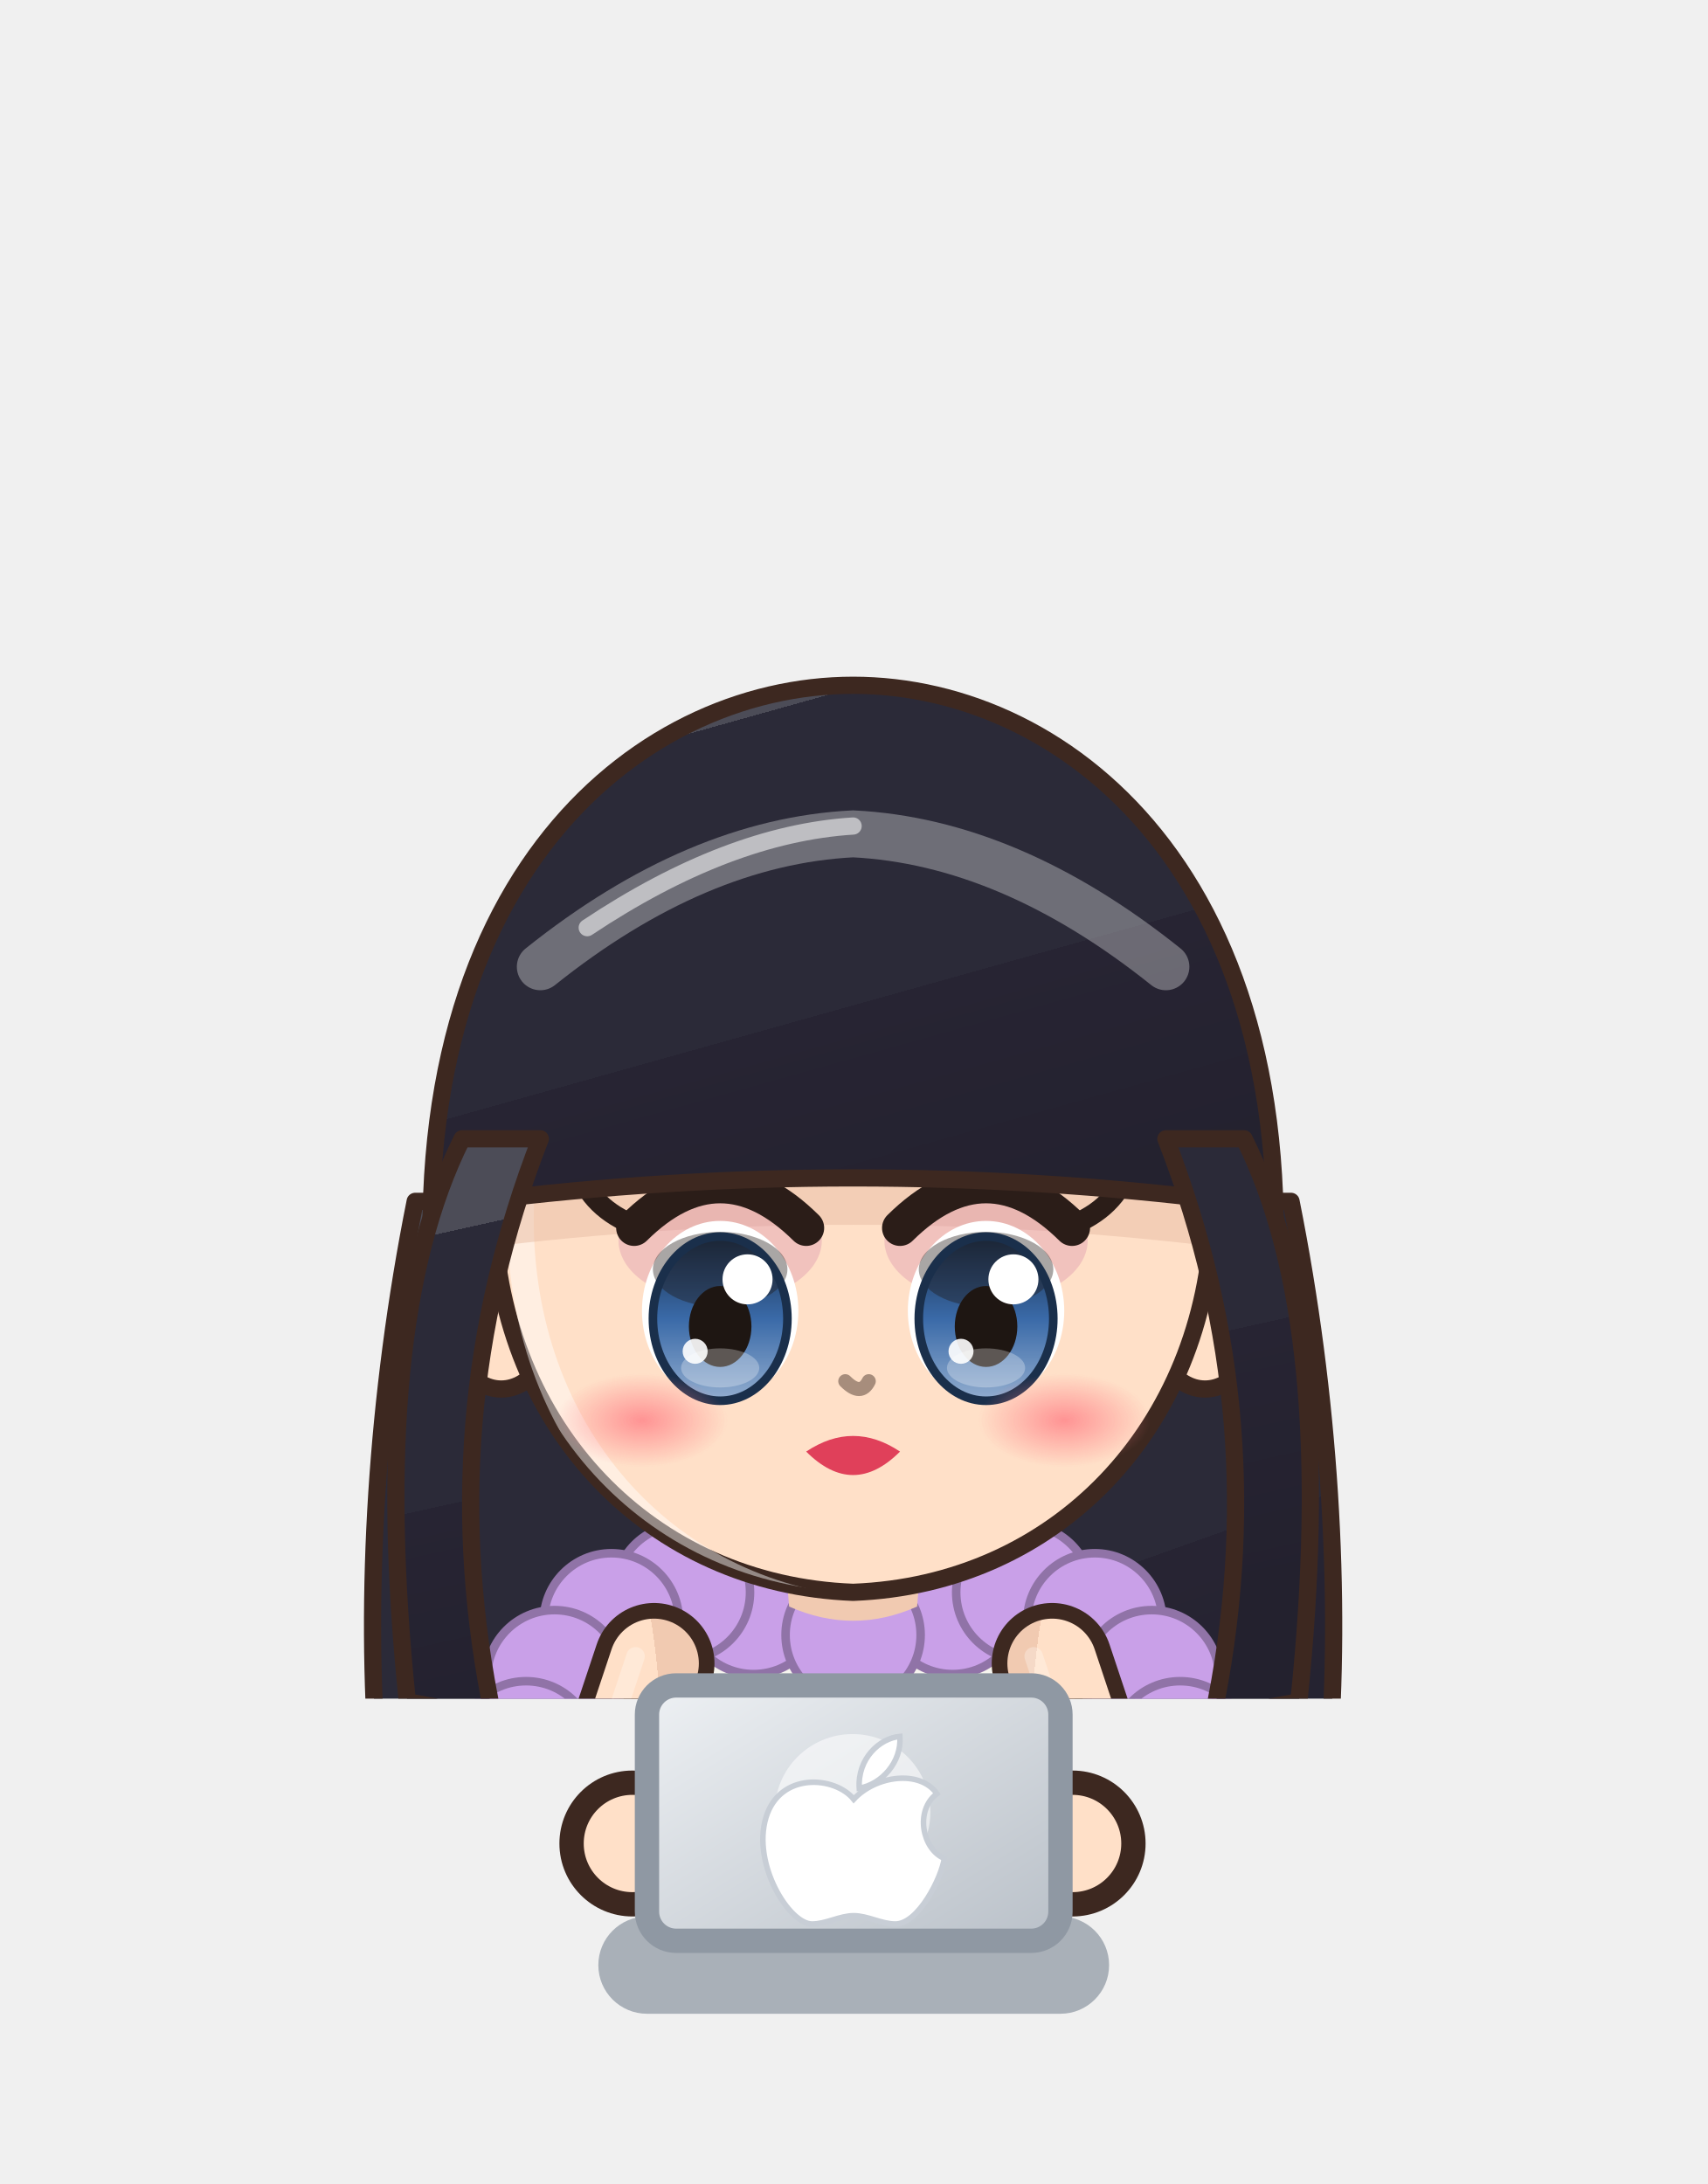
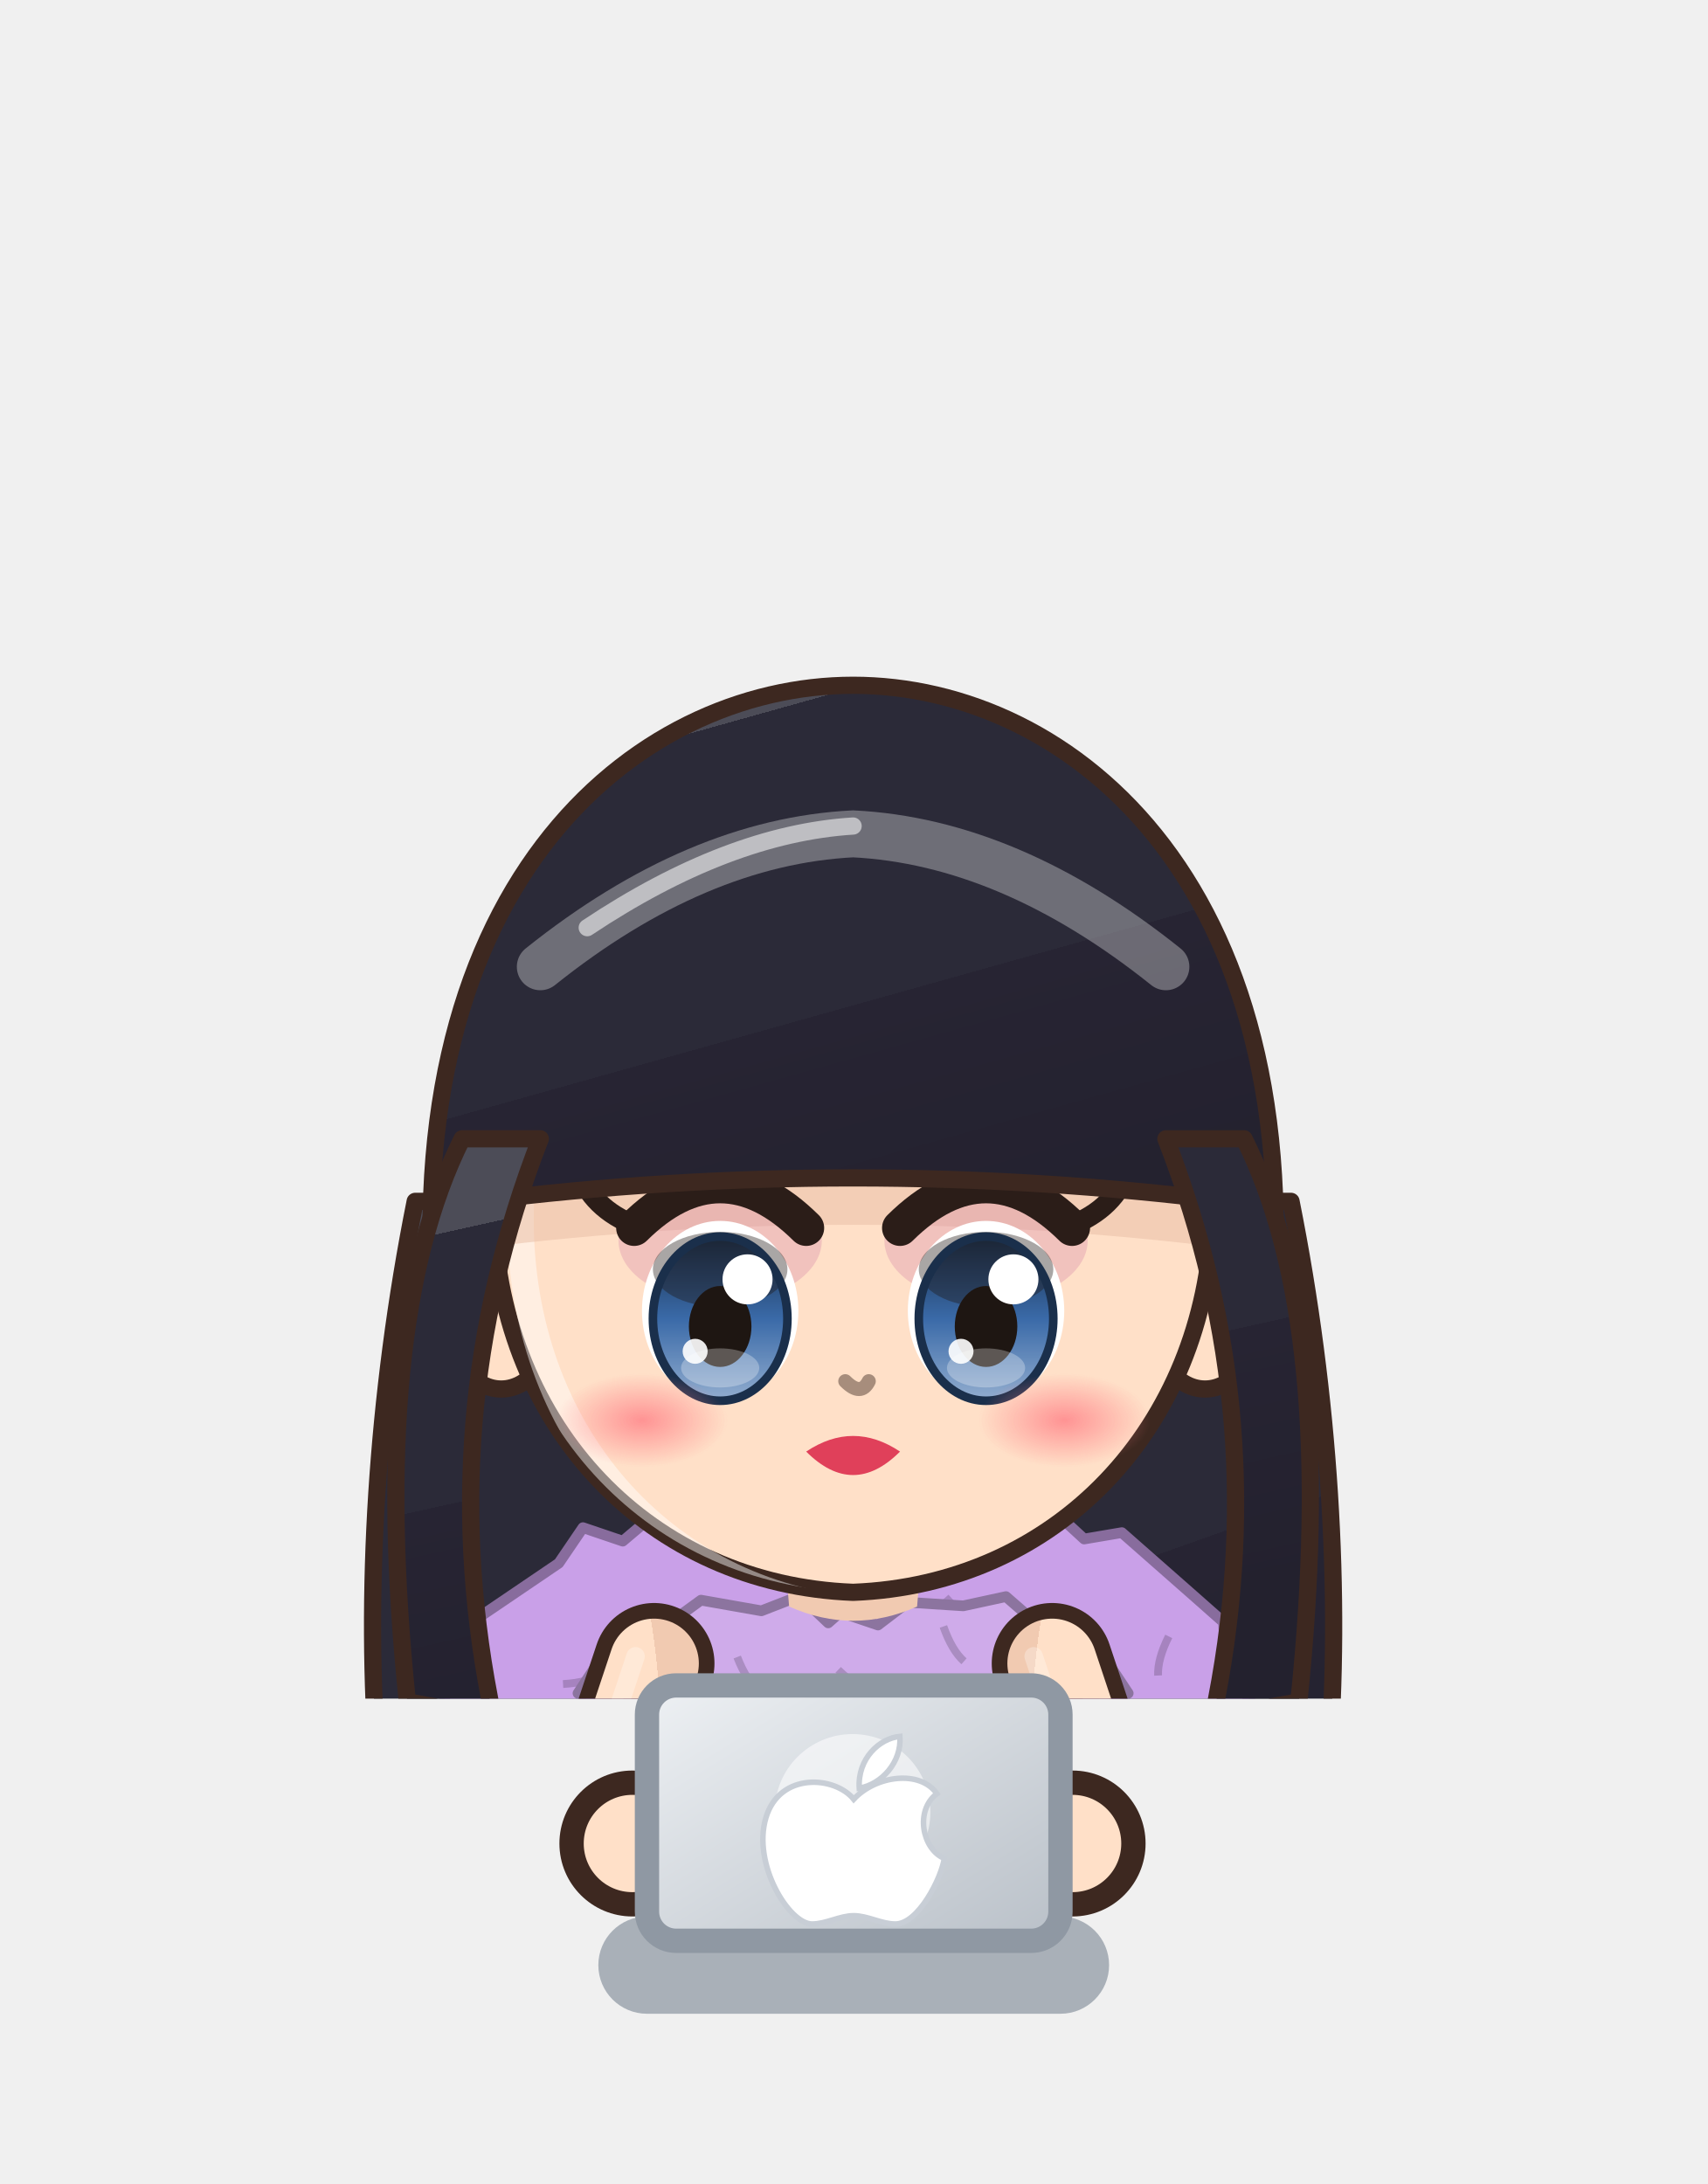
<svg xmlns="http://www.w3.org/2000/svg" viewBox="474.6 228.2 70.2 89.8" width="70.2" height="89.8">
  <svg x="474.6" y="228.2" viewBox="-120 -180 240 238.95" width="70.15" height="69.842">
    <defs>
      <linearGradient id="hair44" x1="0" y1="0" x2=".35" y2="1">
        <stop offset="0" stop-color="#4c4c57" />
        <stop offset=".16" stop-color="#4c4c57" />
        <stop offset=".16" stop-color="#2b2a38" />
        <stop offset=".58" stop-color="#2b2a38" />
        <stop offset=".58" stop-color="#272433" />
        <stop offset="1" stop-color="#23212e" />
      </linearGradient>
      <radialGradient id="skin44" cx=".4" cy=".32" r=".85">
        <stop offset="0" stop-color="#ffe0c8" />
        <stop offset=".84" stop-color="#ffe0c8" />
        <stop offset=".84" stop-color="#f1cab1" />
        <stop offset="1" stop-color="#f1cab1" />
      </radialGradient>
      <linearGradient id="cloth44" x1="0" y1="0" x2=".45" y2="1">
        <stop offset="0" stop-color="#9074b4" />
        <stop offset=".16" stop-color="#9074b4" />
        <stop offset=".16" stop-color="#7b5aa6" />
        <stop offset=".6" stop-color="#7b5aa6" />
        <stop offset=".6" stop-color="#694c8d" />
        <stop offset="1" stop-color="#604581" />
      </linearGradient>
      <linearGradient id="iris44" x1="0" y1="0" x2="0" y2="1">
        <stop offset="0" stop-color="#1a2f4b" />
        <stop offset=".5" stop-color="#3a6aa8" />
        <stop offset="1" stop-color="#92adcf" />
      </linearGradient>
      <linearGradient id="gold44" x1="0" y1="0" x2="1" y2="1">
        <stop offset="0" stop-color="#f6d27a" />
        <stop offset=".55" stop-color="#d9a63a" />
        <stop offset="1" stop-color="#a8761e" />
      </linearGradient>
      <linearGradient id="steel44" x1="0" y1="0" x2="1" y2="1">
        <stop offset="0" stop-color="#e4e8ee" />
        <stop offset=".5" stop-color="#9aa3ad" />
        <stop offset="1" stop-color="#5a606a" />
      </linearGradient>
      <linearGradient id="beard44" x1="0" y1="0" x2="0" y2="1">
        <stop offset="0" stop-color="#e6e6ea" />
        <stop offset="1" stop-color="#b8b8c2" />
      </linearGradient>
      <radialGradient id="hawkiris44" cx=".45" cy=".4" r=".7">
        <stop offset="0" stop-color="#ffe27a" />
        <stop offset=".6" stop-color="#e8a52a" />
        <stop offset="1" stop-color="#9a5a12" />
      </radialGradient>
      <linearGradient id="straw44" x1="0" y1="0" x2=".3" y2="1">
        <stop offset="0" stop-color="#ffe7aa" />
        <stop offset=".16" stop-color="#ffe7aa" />
        <stop offset=".16" stop-color="#ffe39a" />
        <stop offset=".58" stop-color="#ffe39a" />
        <stop offset=".58" stop-color="#e9b456" />
        <stop offset="1" stop-color="#d6a54f" />
      </linearGradient>
      <radialGradient id="blush44">
        <stop offset="0" stop-color="#ff7f86" stop-opacity=".9" />
        <stop offset="1" stop-color="#ff7f86" stop-opacity="0" />
      </radialGradient>
      <clipPath id="face44">
        <path d="M -46,-4 C -47,-38 -25,-55 0,-55 C 25,-55 47,-38 46,-4 C 45,23 26,43 0,44 C -26,43 -45,23 -46,-4 Z" />
      </clipPath>
      <clipPath id="torso44">
        <path d="M -30,50 C -34,68 -28,94 -26,124 L 26,124 C 28,94 34,68 30,50 C 18,40 -18,40 -30,50 Z" />
      </clipPath>
    </defs>
    <ellipse cx="0" cy="208" rx="42" ry="7" fill="#000000" opacity=".16" />
    <g transform="translate(0,44.0) scale(1.100,1.100) translate(0,-44)">
      <path d="M -56,-6 C -66,44 -62,96 -46,118 L 46,118 C 62,96 66,44 56,-6 Z" fill="url(#hair44)" stroke="#3d2820" stroke-width="2.2" stroke-linejoin="round" />
    </g>
    <g transform="translate(0,205) scale(1,1) translate(0,-205)">
      <path d="M -23.5,118 Q -24.5,160.0 -20.5,202 L -5.5,202 Q -1.5,160.0 -2.5,118 Z" fill="url(#skin44)" stroke="#3d2820" stroke-width="2.2" stroke-linejoin="round" />
-       <path d="M -22,150 L -4,150 L -4,202 L -22,202 Z" fill="#2a3a7a" stroke="#3d2820" stroke-width="2.2" stroke-linejoin="round" />
+       <path d="M -22,150 Q -24,175.0 -22,200 L -4,200 Q -2,175.0 -4,150 Z" fill="#2a3a7a" stroke="#3d2820" stroke-width="2.2" stroke-linejoin="round" />
+       <path d="M -18,154 L -18,196" stroke="#ffffff" stroke-width="2" opacity=".18" />
      <ellipse cx="-13" cy="205" rx="14" ry="7" fill="#2a3a7a" stroke="#3d2820" stroke-width="2.2" stroke-linejoin="round" />
      <ellipse cx="-17" cy="202.5" rx="5" ry="2" fill="#ffffff" opacity=".3" />
      <path d="M 2.5,118 Q 1.5,160.0 5.5,202 L 20.5,202 Q 24.5,160.0 23.5,118 Z" fill="url(#skin44)" stroke="#3d2820" stroke-width="2.2" stroke-linejoin="round" />
-       <path d="M 4,150 L 22,150 L 22,202 L 4,202 Z" fill="#2a3a7a" stroke="#3d2820" stroke-width="2.2" stroke-linejoin="round" />
+       <path d="M 4,150 Q 2,175.0 4,200 L 22,200 Q 24,175.0 22,150 Z" fill="#2a3a7a" stroke="#3d2820" stroke-width="2.2" stroke-linejoin="round" />
+       <path d="M 8,154 L 8,196" stroke="#ffffff" stroke-width="2" opacity=".18" />
      <ellipse cx="13" cy="205" rx="14" ry="7" fill="#2a3a7a" stroke="#3d2820" stroke-width="2.2" stroke-linejoin="round" />
      <ellipse cx="9" cy="202.5" rx="5" ry="2" fill="#ffffff" opacity=".3" />
      <path d="M -30,50 C -34,68 -28,94 -26,124 L 26,124 C 28,94 34,68 30,50 C 18,40 -18,40 -30,50 Z" fill="url(#skin44)" stroke="#3d2820" stroke-width="2.2" stroke-linejoin="round" />
      <g clip-path="url(#torso44)">
        <path d="M -30,50 C -34,68 -28,94 -26,124 L 26,124 C 28,94 34,68 30,50 C 18,40 -18,40 -30,50 Z" transform="translate(4,3)" fill="none" stroke="#ffffff" stroke-width="5" opacity=".3" />
        <path d="M -30,50 C -34,68 -28,94 -26,124 L 26,124 C 28,94 34,68 30,50 C 18,40 -18,40 -30,50 Z" transform="translate(-6,-2)" fill="none" stroke="#000000" stroke-width="9" opacity=".13" />
      </g>
      <path d="M -26,48 Q 0,44 26,48 L 27,80 Q 0,84 -27,80 Z" fill="#f6f4ee" stroke="#3d2820" stroke-width="1.8" stroke-linejoin="round" />
      <circle cx="0" cy="56" r="1.6" fill="#9aa3ad" />
      <circle cx="0" cy="64" r="1.6" fill="#9aa3ad" />
      <circle cx="0" cy="72" r="1.6" fill="#9aa3ad" />
      <path d="M -28,108 L 28,108 L 30,134 L 30.0,134.0 L 22.0,140.0 L 14.0,134.0 L 6.0,140.0 L -34,176 L -34.0,176.0 L -26.7,182.0 L -19.3,176.0 L -12.0,182.0 Z" fill="#4a2a6a" stroke="#3d2820" stroke-width="1.8" stroke-linejoin="round" />
      <path d="M 2,110 L 24,110 L 26,150 L 14,146 L 12,156 L 0,152 Z" fill="#8a8a9a" stroke="#3d2820" stroke-width="1.8" stroke-linejoin="round" />
      <circle cx="8" cy="118" r="1.4" fill="#5a5a6a" />
      <circle cx="18" cy="120" r="1.4" fill="#5a5a6a" />
      <circle cx="10" cy="134" r="1.4" fill="#5a5a6a" />
      <circle cx="20" cy="138" r="1.4" fill="#5a5a6a" />
      <rect x="-29" y="103" width="58" height="10" fill="#8a5a3a" stroke="#3d2820" stroke-width="1.8" />
      <rect x="-6" y="102" width="12" height="12" rx="1.5" fill="none" stroke="#c9a45c" stroke-width="2.4" />
-       <circle cx="-14.0" cy="46.0" r="9.5" fill="#c9a0e8" stroke="#9073a7" stroke-width="1.2" />
-       <circle cx="-24.0" cy="44.0" r="9.5" fill="#c9a0e8" stroke="#9073a7" stroke-width="1.2" />
-       <circle cx="-34.0" cy="48.0" r="9.5" fill="#c9a0e8" stroke="#9073a7" stroke-width="1.2" />
-       <circle cx="-42.0" cy="56.0" r="9.5" fill="#c9a0e8" stroke="#9073a7" stroke-width="1.2" />
-       <circle cx="-46.0" cy="66.0" r="9.5" fill="#c9a0e8" stroke="#9073a7" stroke-width="1.2" />
-       <circle cx="-44.0" cy="76.0" r="9.5" fill="#c9a0e8" stroke="#9073a7" stroke-width="1.2" />
-       <circle cx="14.0" cy="46.0" r="9.5" fill="#c9a0e8" stroke="#9073a7" stroke-width="1.2" />
-       <circle cx="24.0" cy="44.0" r="9.5" fill="#c9a0e8" stroke="#9073a7" stroke-width="1.2" />
-       <circle cx="34.0" cy="48.0" r="9.5" fill="#c9a0e8" stroke="#9073a7" stroke-width="1.2" />
-       <circle cx="42.0" cy="56.0" r="9.5" fill="#c9a0e8" stroke="#9073a7" stroke-width="1.2" />
-       <circle cx="46.0" cy="66.0" r="9.5" fill="#c9a0e8" stroke="#9073a7" stroke-width="1.2" />
-       <circle cx="44.0" cy="76.0" r="9.5" fill="#c9a0e8" stroke="#9073a7" stroke-width="1.2" />
-       <circle cx="0.0" cy="50.0" r="9.5" fill="#c9a0e8" stroke="#9073a7" stroke-width="1.2" />
+       <path d="M -42.6,97.9 L -29.6,82.6 L -33.2,77.9 L -30.1,72.5 L -35.1,68.0 L -34.1,70.8 L -34.2,64.5 L -27.9,62.0 L -34.7,60.0 L -28.7,62.9 L -25.5,57.6 L -19.4,60.8 L -21.7,55.5 L -17.1,58.6 L -11.6,56.2 L -7.1,60.2 L 1.7,58.2 L 7.2,61.1 L 11.6,55.9 L 17.3,59.9 L 16.6,54.3 L 19.8,59.5 L 25.4,57.9 L 29.0,62.0 L 28.3,55.5 L 27.2,62.4 L 33.1,65.2 L 31.4,62.5 L 34.9,67.9 L 31.4,72.6 L 33.1,77.9 L 28.2,82.4 L 42.6,97.9 L 57.1,85.3 L 55.4,80.1 L 58.7,75.4 L 56.3,70.1 L 59.9,65.4 L 52.5,54.1 L 52.1,48.2 L 47.8,44.4 L 37.8,35.6 L 32.5,36.5 L 28.7,33.0 L 23.5,33.6 L 13.0,31.5 L 8.4,35.0 L 3.1,33.7 L -1.6,36.3 L -3.0,32.8 L -8.3,34.4 L -13.1,32.1 L -18.4,33.4 L -28.5,33.5 L -32.4,36.8 L -38.0,34.9 L -41.4,39.9 L -52.9,47.7 L -52.4,54.1 L -57.6,57.4 L -56.4,70.1 L -58.2,75.3 L -54.9,80.0 L -56.8,85.3 Z" fill="#c9a0e8" stroke="#886c9d" stroke-width="1.5" stroke-linejoin="round" />
+       <path d="M -41.4,85.8 q 2.8,-2.3 3.6,-4.4" stroke="#886c9d" stroke-width="1.1" fill="none" opacity=".55" />
+       <path d="M -37.4,83.3 l -0.4,-4.0" stroke="#dbc1f0" stroke-width="1.6" stroke-linecap="round" opacity=".7" />
+       <path d="M -44.1,70.9 q 2.8,-2.3 3.6,-4.4" stroke="#886c9d" stroke-width="1.1" fill="none" opacity=".55" />
+       <path d="M -40.8,56.9 q 3.6,-0.2 5.5,-1.5" stroke="#886c9d" stroke-width="1.1" fill="none" opacity=".55" />
+       <path d="M -34.9,57.9 l 2.0,-3.5" stroke="#dbc1f0" stroke-width="1.6" stroke-linecap="round" opacity=".7" />
+       <path d="M -31.1,47.1 q 2.8,2.2 5.1,2.5" stroke="#886c9d" stroke-width="1.1" fill="none" opacity=".55" />
+       <path d="M -17.6,48.6 q 1.5,3.3 3.4,4.5" stroke="#886c9d" stroke-width="1.1" fill="none" opacity=".55" />
+       <path d="M -16.0,51.3 l 4.0,0.6" stroke="#dbc1f0" stroke-width="1.6" stroke-linecap="round" opacity=".7" />
+       <path d="M -1.2,52.7 q 2.4,2.7 4.5,3.4" stroke="#886c9d" stroke-width="1.1" fill="none" opacity=".55" />
+       <path d="M 13.0,44.7 q 2.4,2.7 4.5,3.4" stroke="#886c9d" stroke-width="1.1" fill="none" opacity=".55" />
+       <path d="M 16.0,51.3 l 4.0,-0.6" stroke="#dbc1f0" stroke-width="1.6" stroke-linecap="round" opacity=".7" />
+       <path d="M 26.5,48.3 q 0.9,3.5 2.5,5.1" stroke="#886c9d" stroke-width="1.1" fill="none" opacity=".55" />
+       <path d="M 44.4,50.2 q -1.6,3.2 -1.5,5.5" stroke="#886c9d" stroke-width="1.1" fill="none" opacity=".55" />
+       <path d="M 34.9,57.9 l 2.0,3.5" stroke="#dbc1f0" stroke-width="1.6" stroke-linecap="round" opacity=".7" />
+       <path d="M 43.2,66.8 q -3.2,1.7 -4.4,3.6" stroke="#886c9d" stroke-width="1.1" fill="none" opacity=".55" />
+       <path d="M 42.4,81.8 q -3.2,1.7 -4.4,3.6" stroke="#886c9d" stroke-width="1.1" fill="none" opacity=".55" />
+       <path d="M 37.4,83.3 l -0.4,4.0" stroke="#dbc1f0" stroke-width="1.6" stroke-linecap="round" opacity=".7" />
+       <path d="M -38.7,58.2 L -27.6,65.5 L -23.3,60.1 L -17.2,61.7 L -15.4,58.5 L -11.4,62.8 L -5.8,59.3 L 2.2,65.2 L 6.0,60.3 L 11.3,62.0 L 12.5,57.9 L 16.9,63.2 L 23.2,60.4 L 27.9,64.6 L 38.7,58.2 L 32.0,48.1 L 26.2,48.7 L 21.5,44.6 L 15.5,45.9 L 7.7,45.4 L 3.5,48.6 L -1.8,46.8 L -3.5,48.3 L -7.5,44.5 L -12.9,46.6 L -21.4,45.1 L -26.2,48.6 L -32.0,48.0 Z" fill="#cfabea" stroke="#8c749f" stroke-width="1.5" stroke-linejoin="round" />
+       <path d="M -31.7,57.6 q 2.7,2.4 4.9,2.9" stroke="#8c749f" stroke-width="1.1" fill="none" opacity=".55" />
+       <path d="M -29.1,59.5 l 3.9,-1.0" stroke="#dfc8f1" stroke-width="1.6" stroke-linecap="round" opacity=".7" />
+       <path d="M -16.3,53.1 q 1.3,3.4 3.1,4.7" stroke="#8c749f" stroke-width="1.1" fill="none" opacity=".55" />
+       <path d="M -2.1,54.9 q 2.6,2.5 4.7,3.1" stroke="#8c749f" stroke-width="1.1" fill="none" opacity=".55" />
+       <path d="M 0.8,58.5 l 3.9,-0.8" stroke="#dfc8f1" stroke-width="1.6" stroke-linecap="round" opacity=".7" />
+       <path d="M 12.7,48.8 q 1.2,3.4 2.9,4.9" stroke="#8c749f" stroke-width="1.1" fill="none" opacity=".55" />
+       <path d="M 28.4,54.0 q 1.2,3.4 2.9,4.9" stroke="#8c749f" stroke-width="1.1" fill="none" opacity=".55" />
+       <path d="M 29.1,59.5 l 3.9,1.0" stroke="#dfc8f1" stroke-width="1.6" stroke-linecap="round" opacity=".7" />
      <path d="M -28,54 L -38,84 L -31,102" stroke="#3d2820" stroke-width="17" fill="none" stroke-linecap="round" stroke-linejoin="round" />
      <path d="M -28,54 L -38,84 L -31,102" stroke="url(#skin44)" stroke-width="12.6" fill="none" stroke-linecap="round" stroke-linejoin="round" />
      <path d="M -28,54 L -38,84 L -31,102" transform="translate(-2.6,-1)" stroke="#ffffff" stroke-width="2.6" fill="none" stroke-linecap="round" stroke-linejoin="round" opacity=".28" />
      <path d="M 28,54 L 38,84 L 31,102" stroke="#3d2820" stroke-width="17" fill="none" stroke-linecap="round" stroke-linejoin="round" />
      <path d="M 28,54 L 38,84 L 31,102" stroke="url(#skin44)" stroke-width="12.6" fill="none" stroke-linecap="round" stroke-linejoin="round" />
      <path d="M 28,54 L 38,84 L 31,102" transform="translate(-2.6,-1)" stroke="#ffffff" stroke-width="2.6" fill="none" stroke-linecap="round" stroke-linejoin="round" opacity=".28" />
      <circle cx="-31" cy="102" r="8.5" fill="url(#skin44)" stroke="#3d2820" stroke-width="2.2" />
      <circle cx="31" cy="102" r="8.5" fill="url(#skin44)" stroke="#3d2820" stroke-width="2.2" />
      <path d="M -44,64 L -32,62 L -31,72 L -43,74 Z" fill="#5f95db" stroke="#3d2820" stroke-width="1.4" />
      <path d="M -10,34 L 10,34 L 9,46 Q 0,50 -9,46 Z" fill="#f1cab1" />
    </g>
    <g transform="translate(0,44.0) scale(1.100,1.100) translate(0,-44)">
      <ellipse cx="-45" cy="8" rx="7" ry="10" fill="url(#skin44)" stroke="#3d2820" stroke-width="2.2" stroke-linejoin="round" />
      <ellipse cx="45" cy="8" rx="7" ry="10" fill="url(#skin44)" stroke="#3d2820" stroke-width="2.2" stroke-linejoin="round" />
      <path d="M -46,-4 C -47,-38 -25,-55 0,-55 C 25,-55 47,-38 46,-4 C 45,23 26,43 0,44 C -26,43 -45,23 -46,-4 Z" fill="url(#skin44)" stroke="#3d2820" stroke-width="2.2" stroke-linejoin="round" />
      <g clip-path="url(#face44)">
        <path d="M -46,-4 C -47,-38 -25,-55 0,-55 C 25,-55 47,-38 46,-4 C 45,23 26,43 0,44 C -26,43 -45,23 -46,-4 Z" transform="translate(3.5,2.5)" fill="none" stroke="#ffffff" stroke-width="3.4" opacity=".45" />
      </g>
      <g clip-path="url(#face44)">
        <path d="M -53,14 C -60,-46 -28,-72 0,-72 C 28,-72 60,-46 53,14 L 48,-6 Q 0,-12 -48,-6 Z" transform="translate(0,6)" fill="#e7bca4" opacity=".5" />
      </g>
      <ellipse cx="-17" cy="-1" rx="13" ry="8" fill="#d88aa8" opacity=".35" />
      <ellipse cx="-17" cy="8" rx="10" ry="11.5" fill="#ffffff" />
      <ellipse cx="-17" cy="9" rx="8.6" ry="10.5" fill="url(#iris44)" />
      <ellipse cx="-17" cy="2.7" rx="8.6" ry="4.8" fill="#1e1612" opacity=".38" />
      <ellipse cx="-17" cy="9" rx="8.6" ry="10.5" fill="none" stroke="#1a2f4b" stroke-width="1.1" />
      <ellipse cx="-17" cy="10" rx="4" ry="5.175" fill="#1e1612" />
      <ellipse cx="-17" cy="15.3" rx="5" ry="2.5" fill="#ffffff" opacity=".28" />
      <circle cx="-13.5" cy="3.975" r="3.2" fill="#ffffff" />
      <circle cx="-20.2" cy="13.175" r="1.6" fill="#ffffff" opacity=".9" />
      <path d="M -28,-2.6 Q -17,-13.5 -6,-2.6" stroke="#2b1d18" stroke-width="4.6" fill="none" stroke-linecap="round" />
      <path d="M -25,-17.5 Q -17,-21.5 -9,-17.5" stroke="#2b2429" stroke-width="2.4" fill="none" stroke-linecap="round" />
      <path d="M -27,-2.6 q -6,-2 -8,-7" stroke="#2b1d18" stroke-width="2.6" fill="none" stroke-linecap="round" />
      <ellipse cx="17" cy="-1" rx="13" ry="8" fill="#d88aa8" opacity=".35" />
      <ellipse cx="17" cy="8" rx="10" ry="11.5" fill="#ffffff" />
      <ellipse cx="17" cy="9" rx="8.6" ry="10.5" fill="url(#iris44)" />
      <ellipse cx="17" cy="2.7" rx="8.6" ry="4.8" fill="#1e1612" opacity=".38" />
      <ellipse cx="17" cy="9" rx="8.6" ry="10.5" fill="none" stroke="#1a2f4b" stroke-width="1.1" />
      <ellipse cx="17" cy="10" rx="4" ry="5.175" fill="#1e1612" />
      <ellipse cx="17" cy="15.3" rx="5" ry="2.5" fill="#ffffff" opacity=".28" />
      <circle cx="20.5" cy="3.975" r="3.2" fill="#ffffff" />
      <circle cx="13.8" cy="13.175" r="1.6" fill="#ffffff" opacity=".9" />
      <path d="M 6,-2.6 Q 17,-13.5 28,-2.6" stroke="#2b1d18" stroke-width="4.6" fill="none" stroke-linecap="round" />
      <path d="M 9,-17.5 Q 17,-21.5 25,-17.5" stroke="#2b2429" stroke-width="2.4" fill="none" stroke-linecap="round" />
      <path d="M 27,-2.6 q 6,-2 8,-7" stroke="#2b1d18" stroke-width="2.6" fill="none" stroke-linecap="round" />
      <path d="M -6,26 Q 0,22 6,26 Q 0,32 -6,26 Z" fill="#e0405a" />
      <ellipse cx="-27" cy="22" rx="11" ry="6" fill="url(#blush44)" opacity="0.88" />
      <ellipse cx="27" cy="22" rx="11" ry="6" fill="url(#blush44)" opacity="0.88" />
      <path d="M -1,17 Q 1,19 2,17" stroke="#a78d7c" stroke-width="1.8" fill="none" stroke-linecap="round" />
      <path d="M -53,14 C -60,-46 -28,-72 0,-72 C 28,-72 60,-46 53,14 L 48,-6 Q 0,-12 -48,-6 Z" fill="url(#hair44)" stroke="#3d2820" stroke-width="2.2" stroke-linejoin="round" />
      <path d="M 40,-14 Q 54,22 46,60 L 57,58 Q 62,10 50,-14 Z M -40,-14 Q -54,22 -46,60 L -57,58 Q -62,10 -50,-14 Z" fill="url(#hair44)" stroke="#3d2820" stroke-width="2.2" stroke-linejoin="round" />
      <defs>
        <clipPath id="hf44">
          <path d="M -53,14 C -60,-46 -28,-72 0,-72 C 28,-72 60,-46 53,14 L 48,-6 Q 0,-12 -48,-6 Z" />
        </clipPath>
      </defs>
      <g clip-path="url(#hf44)">
        <path d="M -40,-36 Q -20,-52 0,-53 Q 20,-52 40,-36" stroke="#ffffff" stroke-width="6" fill="none" stroke-linecap="round" opacity=".32" />
        <path d="M -34,-41 Q -16,-53 0,-54" stroke="#ffffff" stroke-width="2.2" fill="none" stroke-linecap="round" opacity=".55" />
      </g>
    </g>
    <g transform="translate(0,205) scale(1,1) translate(0,-205)" />
  </svg>
  <circle cx="500.6" cy="304.0" r="2.5" fill="#ffe0c8" stroke="#3d2820" stroke-width="1.0" />
  <circle cx="518.7" cy="304.0" r="2.5" fill="#ffe0c8" stroke="#3d2820" stroke-width="1.0" />
  <defs>
    <linearGradient id="lp45" x1="0" y1="0" x2="1" y2="1">
      <stop offset="0" stop-color="#eef1f4" />
      <stop offset="1" stop-color="#b9c0c8" />
    </linearGradient>
  </defs>
  <rect x="499.2" y="307.0" width="21.0" height="4" rx="2" fill="#a9b0b8" />
  <rect x="501.2" y="297.5" width="17.0" height="10.5" rx="1.2" fill="url(#lp45)" stroke="#8f98a3" stroke-width="1" />
  <ellipse cx="509.653" cy="302.7" rx="3.2" ry="3.2" fill="#ffffff" opacity=".55" />
  <path d="M 0,-4 C -2,-6.5 -8,-7 -9.5,-2 C -11,3 -7,9.5 -4.5,9.5 C -3,9.5 -1.5,8.6 0,8.6 C 1.5,8.6 3,9.5 4.5,9.5 C 7,9.5 9.5,4.5 9.8,2.4 C 7.4,1.4 6.6,-2.8 9,-4.6 C 7.2,-7.2 2.4,-6.6 0,-4 Z M 0.6,-5.2 C 0.4,-8.4 2.8,-10.6 5,-10.8 C 5.2,-8 3,-5.6 0.6,-5.2 Z" transform="translate(509.7,303.7) scale(0.38)" fill="#ffffff" stroke="#c8ced6" stroke-width=".6" />
</svg>
